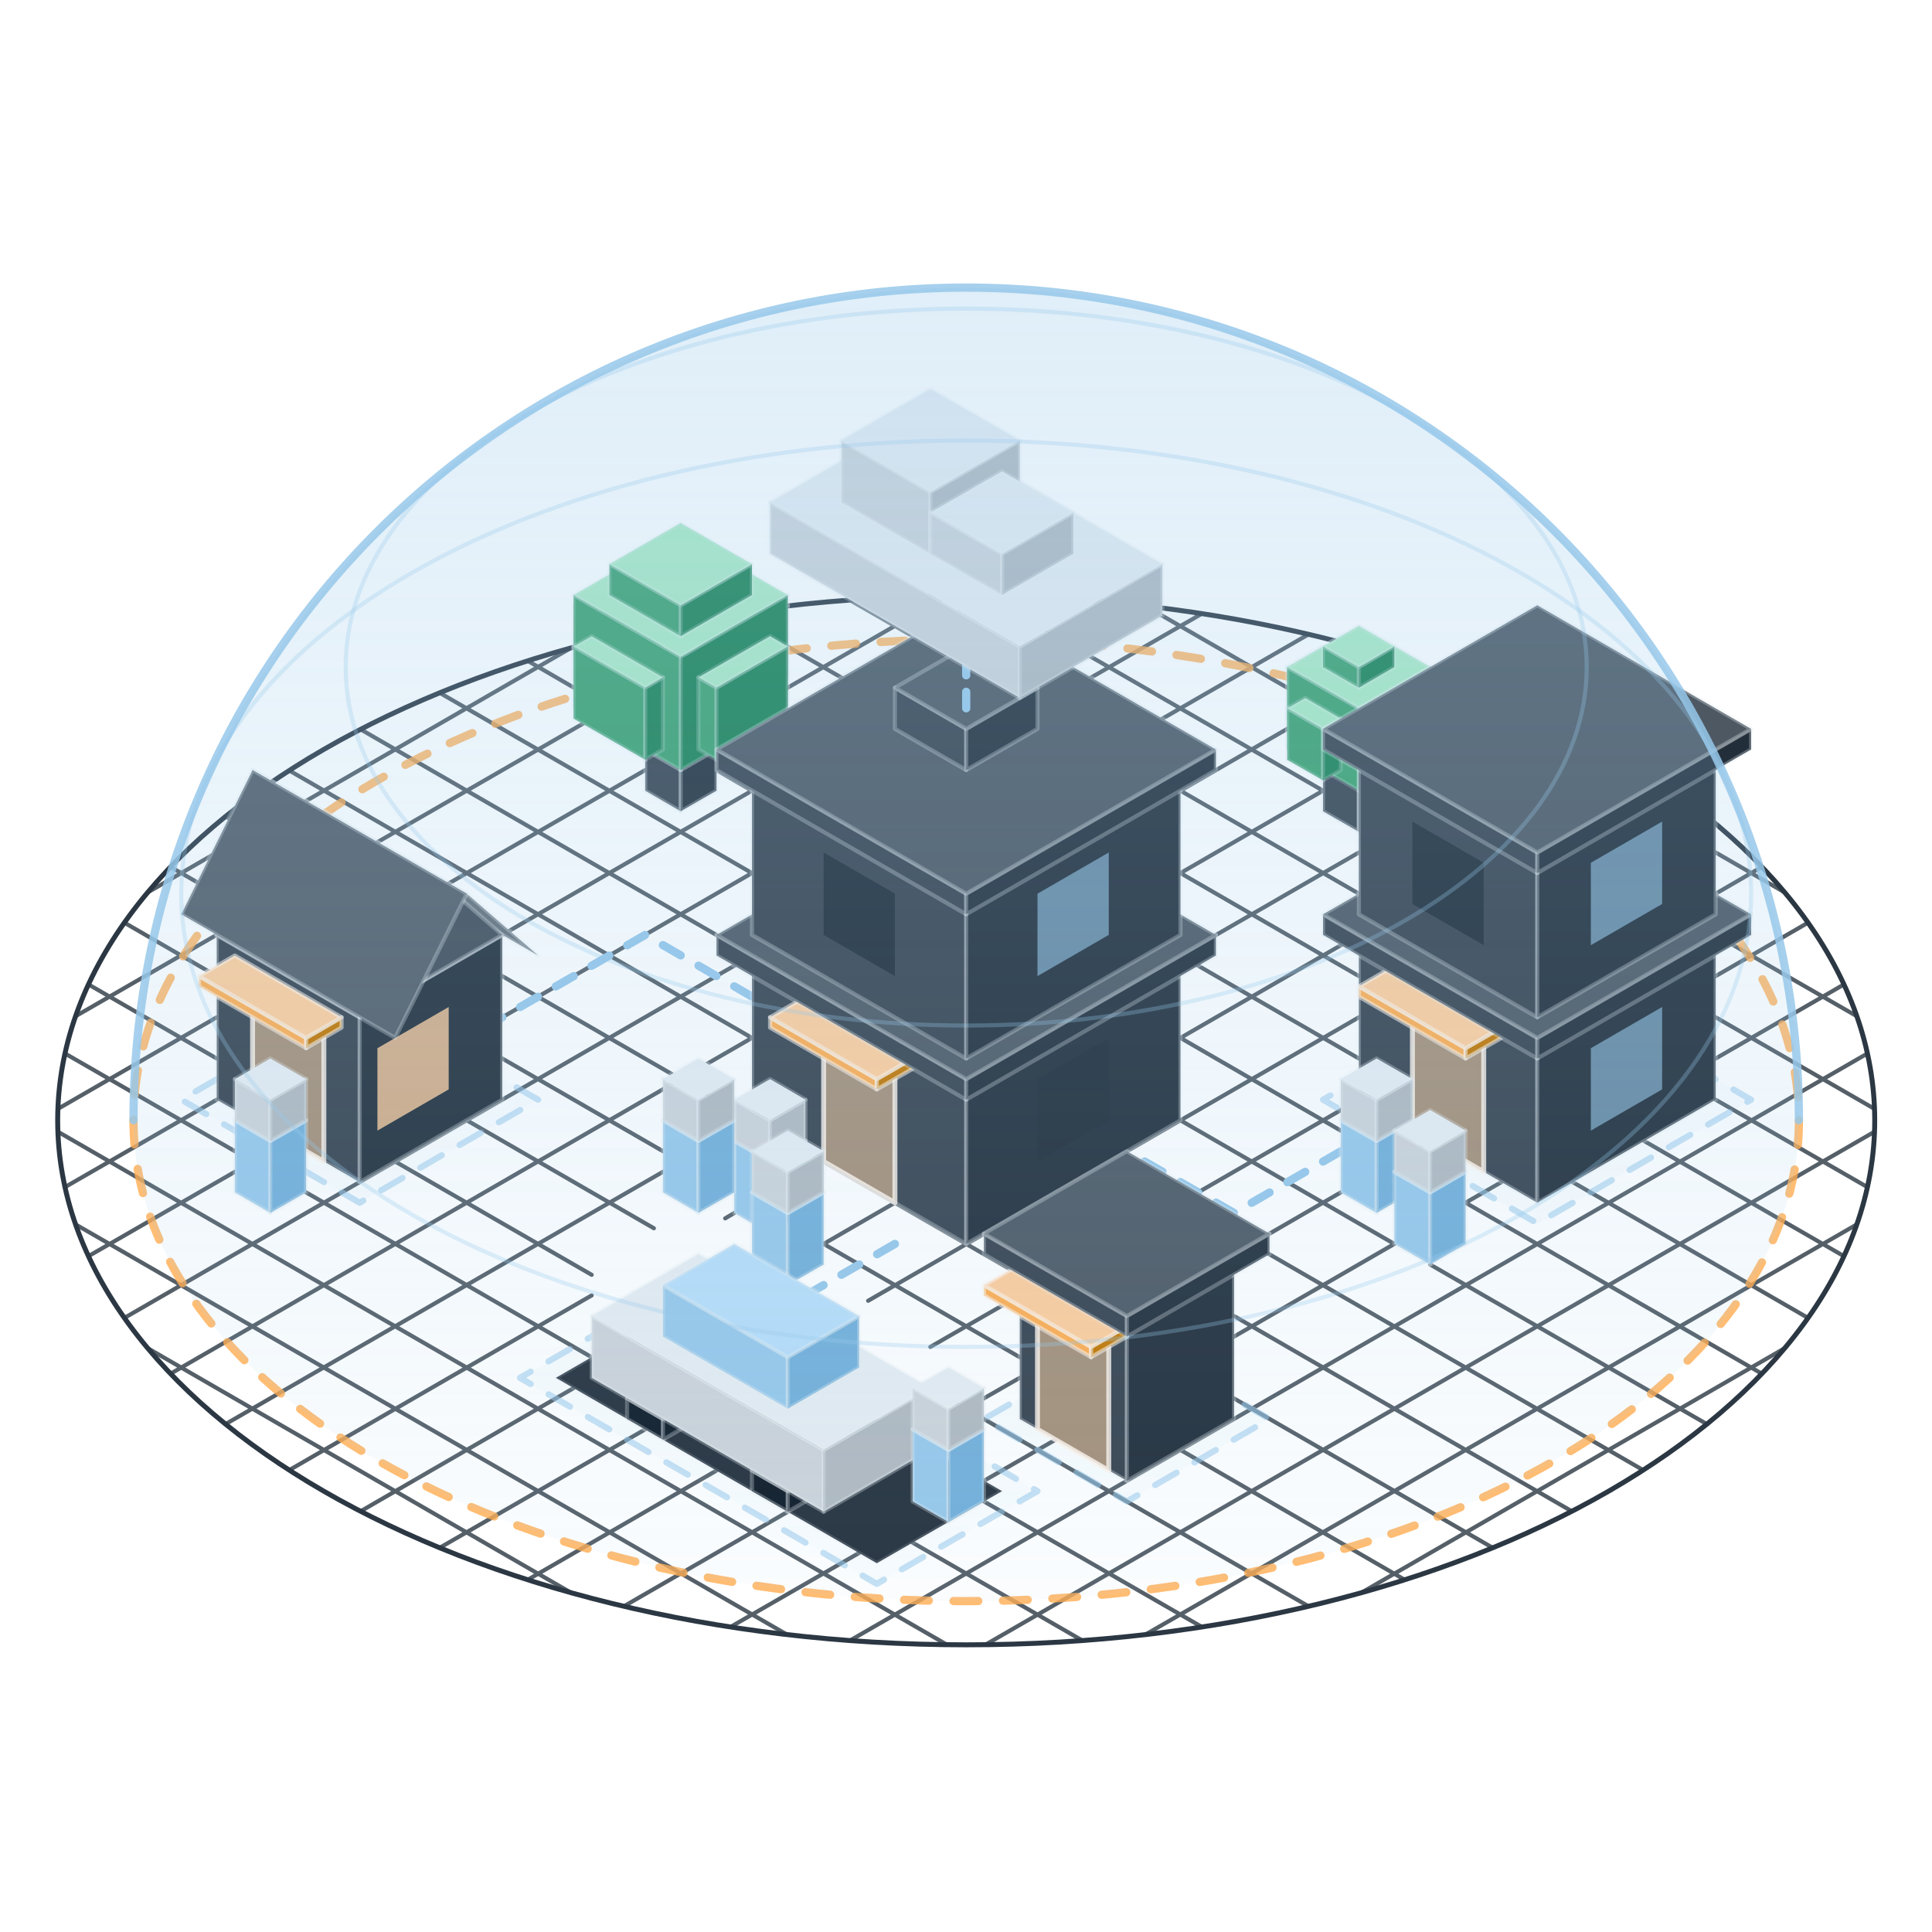
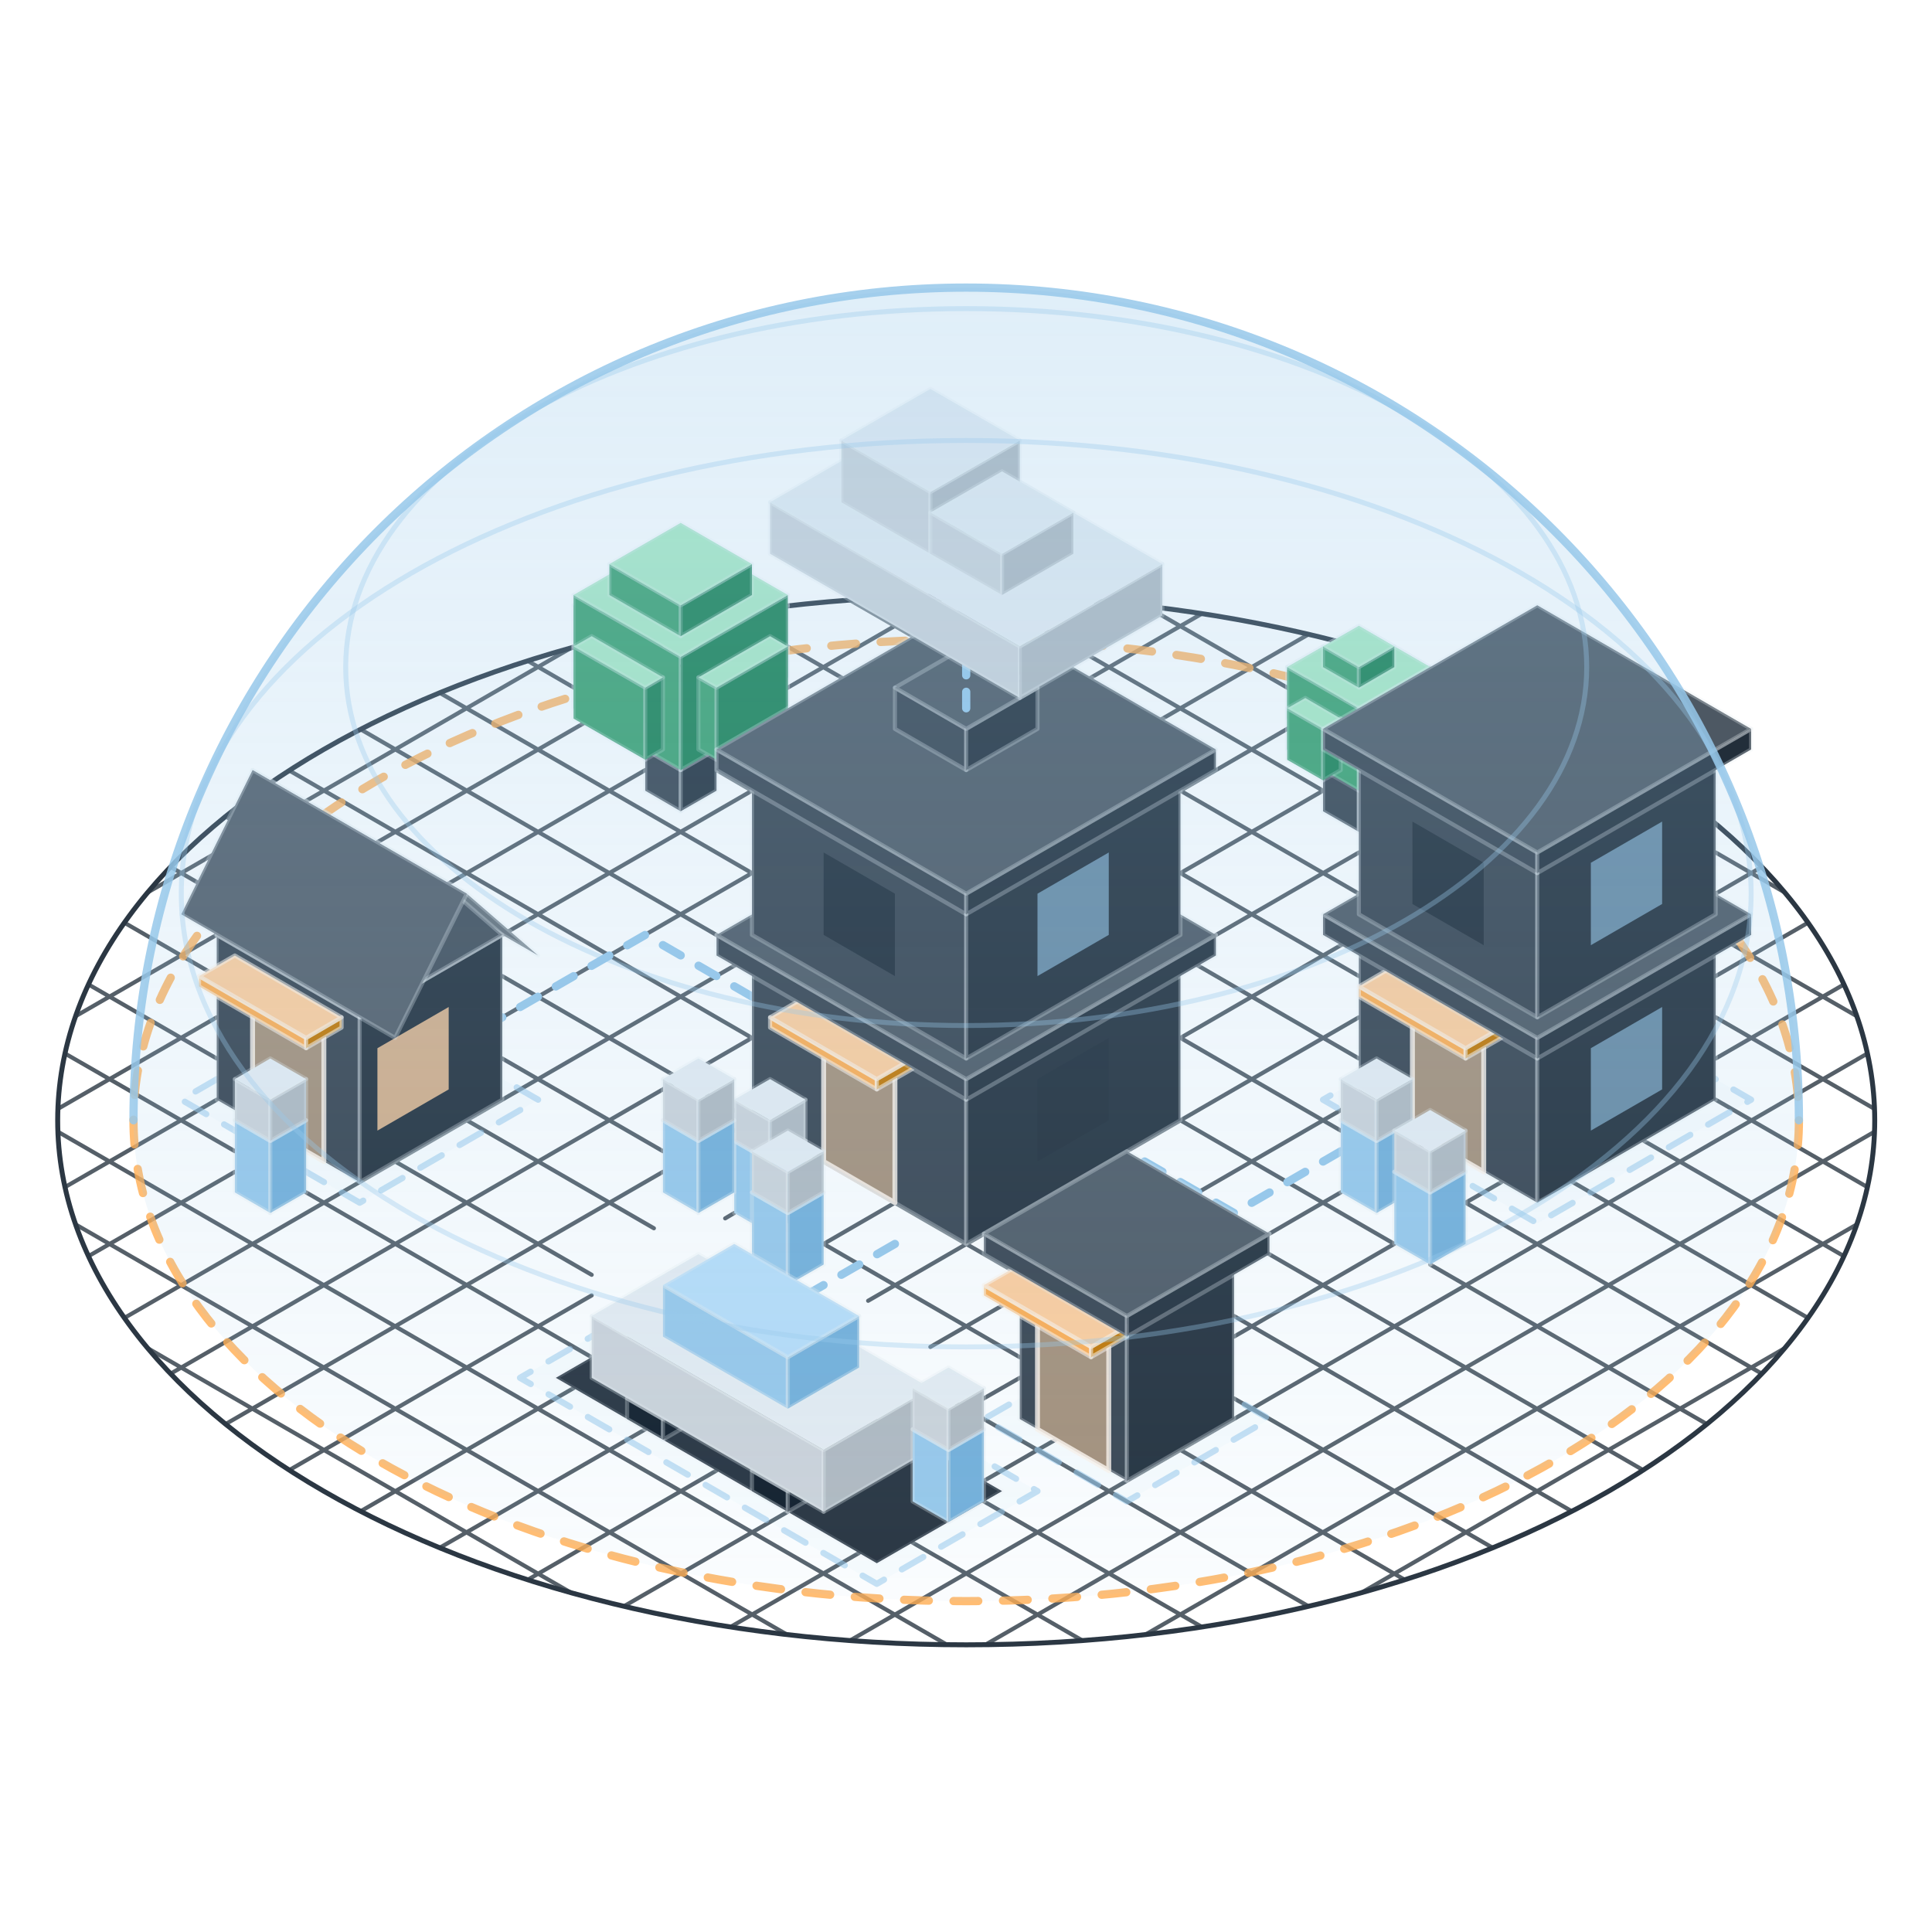
<svg xmlns="http://www.w3.org/2000/svg" id="plain" viewBox="-234.5 -271.9 468.9 468.9" width="480" height="480" role="img" aria-label="A business that grows: the office, a home, a car and café, a second office, the cloud over it all, and a dome that protects it">
  <style>svg:target .lbl{display:none}</style>
  <g font-family="Barlow, 'Segoe UI', Roboto, Helvetica, Arial, sans-serif" stroke-linecap="round" stroke-linejoin="round">
    <path d="M-96.0,-114.6L-198.5,-55.4M-43.7,-124.7L-216.1,-25.3M-4.8,-127.2L-52.0,-100.0M-77.9,-85.0L-129.9,-55.0M-181.9,-25.0L-220.4,-2.8M28.1,-126.2L4.3,-112.5M-52.0,-80.0L-112.6,-45.0M-181.9,-5.0L-218.7,16.2M57.1,-122.9L21.7,-102.5M-52.0,-60.0L-112.6,-25.0M-177.5,12.5L-212.9,32.9M83.0,-117.9L39.0,-92.5M-52.0,-40.0L-204.2,47.9M106.4,-111.5L52.0,-80.0M-52.0,-20.0L-193.1,61.5M86.6,-80.0L52.0,-60.0M-52.0,0.0L-56.3,2.5M-73.6,12.5L-179.7,73.7M95.3,-65.0L52.0,-40.0M-34.6,10.0L-39.0,12.5M-56.3,22.5L-58.5,23.8M-90.9,42.5L-164.3,84.9M99.6,-47.5L52.0,-20.0M-17.3,20.0L-34.6,30.0M-95.3,65.0L-147.0,94.9M95.3,-25.0L-23.8,43.8M-77.9,75.0L-127.7,103.7M193.1,-61.5L181.9,-55.0M95.3,-5.0L47.6,22.5M13.0,42.5L-8.7,55.0M-60.6,85.0L-106.4,111.5M204.2,-47.9L181.9,-35.0M112.6,5.0L108.3,7.5M90.9,17.5L65.0,32.5M13.0,62.5L-2.2,71.2M-43.3,95.0L-83.0,117.9M212.9,-32.9L181.9,-15.0M129.9,15.0L121.2,20.0M103.9,30.0L65.0,52.5M21.7,77.5L4.3,87.5M-26.0,105.0L-57.1,122.9M218.7,-16.2L-28.1,126.2M220.4,2.8L4.8,127.2M216.1,25.3L43.7,124.7M198.5,55.4L96.0,114.6M96.0,-114.6L116.9,-102.5M181.9,-65.0L198.5,-55.4M43.7,-124.7L99.6,-92.5M177.5,-47.5L216.1,-25.3M4.8,-127.2L86.6,-80.0M181.9,-25.0L220.4,-2.8M-28.1,-126.2L-4.3,-112.5M52.0,-80.0L95.3,-55.0M181.9,-5.0L218.7,16.2M-57.1,-122.9L-21.7,-102.5M52.0,-60.0L95.3,-35.0M164.5,5.0L212.9,32.9M-83.0,-117.9L-69.3,-110.0M-52.0,-100.0L-39.0,-92.5M52.0,-40.0L95.3,-15.0M147.2,15.0L204.2,47.9M-106.4,-111.5L-86.6,-100.0M-60.6,-85.0L-52.0,-80.0M52.0,-20.0L90.9,2.5M121.2,20.0L193.1,61.5M-127.7,-103.7L-52.0,-60.0M52.0,0.0L103.9,30.0M112.6,35.0L179.7,73.7M-147.0,-94.9L-52.0,-40.0M34.6,10.0L164.3,84.9M-164.3,-84.9L-52.0,-20.0M17.3,20.0L26.0,25.0M65.0,47.5L147.0,94.9M-179.7,-73.7L-155.9,-60.0M-112.6,-35.0L-49.8,1.3M-39.0,7.5L13.0,37.5M65.0,67.5L127.7,103.7M-193.1,-61.5L-173.2,-50.0M-112.6,-15.0L-73.6,7.5M-34.6,30.0L13.0,57.5M52.0,80.0L106.4,111.5M-204.2,-47.9L-181.9,-35.0M-121.2,0.0L-75.8,26.2M-8.7,65.0L83.0,117.9M-212.9,-32.9L-181.9,-15.0M-138.6,10.0L-90.9,37.5M4.3,92.5L57.1,122.9M-218.7,-16.2L-177.5,7.5M-160.2,17.5L-90.9,57.5M-13.0,102.5L28.1,126.2M-220.4,2.8L-4.8,127.2M-216.1,25.3L-43.7,124.7M-198.5,55.4L-96.0,114.6" class="floor" fill="none" stroke="#2B3743" stroke-width="1" stroke-opacity="0.8" />
    <ellipse cx="0.0" cy="0.0" rx="220.5" ry="127.3" fill="none" stroke="#2B3743" stroke-width="1.2" />
    <g class="lot" data-s="2">
      <polygon points="-147.2,-30.0 -103.9,-5.0 -147.2,20.0 -190.5,-5.0" fill="#97C8EA" fill-opacity="0.05" stroke="#97C8EA" stroke-width="1.5" stroke-opacity="0.55" stroke-dasharray="6 5" />
    </g>
    <g class="lot" data-s="3">
      <polygon points="-69.3,40.0 17.3,90.0 -21.7,112.5 -108.3,62.5" fill="#97C8EA" fill-opacity="0.05" stroke="#97C8EA" stroke-width="1.5" stroke-opacity="0.55" stroke-dasharray="6 5" />
      <polygon points="39.0,52.5 73.6,72.5 39.0,92.5 4.3,72.5" fill="#97C8EA" fill-opacity="0.05" stroke="#97C8EA" stroke-width="1.5" stroke-opacity="0.55" stroke-dasharray="6 5" />
    </g>
    <g class="lot" data-s="4">
      <polygon points="138.6,-35.0 190.5,-5.0 138.6,25.0 86.6,-5.0" fill="#97C8EA" fill-opacity="0.05" stroke="#97C8EA" stroke-width="1.5" stroke-opacity="0.55" stroke-dasharray="6 5" />
    </g>
    <g class="pc" data-s="5" data-o="0">
      <ellipse cx="0.0" cy="0.0" rx="202.1" ry="116.7" fill="none" stroke="#FFAD51" stroke-width="2" stroke-dasharray="6 6" stroke-opacity="0.8" />
    </g>
    <g class="pc" data-s="2" data-o="1">
      <polyline points="-26.0,-15.0 -77.9,-45.0 -125.6,-17.5" fill="none" stroke="#97C8EA" stroke-width="2" stroke-dasharray="5 5" stroke-linecap="round" />
    </g>
    <g class="pc" data-s="3" data-o="2">
      <polyline points="-17.3,30.0 -56.3,52.5" fill="none" stroke="#97C8EA" stroke-width="2" stroke-dasharray="5 5" stroke-linecap="round" />
    </g>
    <g class="pc" data-s="4" data-o="2">
      <polyline points="43.3,10.0 65.0,22.5 99.6,2.5" fill="none" stroke="#97C8EA" stroke-width="2" stroke-dasharray="5 5" stroke-linecap="round" />
    </g>
    <polygon points="-69.3,45.0 8.7,90.0 -21.7,107.5 -99.6,62.5" fill="#25303C" stroke="#E6ECF2" stroke-width="1" stroke-opacity="0.15" />
    <polyline points="-71.4,61.2 -54.1,71.2" fill="none" stroke="#E6ECF2" stroke-width="1.5" stroke-opacity="0.35" />
    <g class="pc" data-s="1" data-o="2">
      <polygon points="86.6,-75.0 95.3,-70.0 95.3,-82.5 86.6,-87.5" fill="#37424E" stroke="#E6ECF2" stroke-width="1" stroke-opacity="0.3" />
      <polygon points="103.9,-75.0 95.3,-70.0 95.3,-82.5 103.9,-87.5" fill="#222E3A" stroke="#E6ECF2" stroke-width="1" stroke-opacity="0.3" />
      <polygon points="95.3,-92.5 103.9,-87.5 95.3,-82.5 86.6,-87.5" fill="#4D5863" stroke="#E6ECF2" stroke-width="1" stroke-opacity="0.3" />
      <polygon points="86.6,-87.5 95.3,-82.5 95.3,-85.0 86.6,-90.0" fill="#3BA16E" stroke="#E6ECF2" stroke-width="1" stroke-opacity="0.22" />
      <polygon points="103.9,-87.5 95.3,-82.5 95.3,-85.0 103.9,-90.0" fill="#198152" stroke="#E6ECF2" stroke-width="1" stroke-opacity="0.22" />
      <polygon points="95.3,-95.0 103.9,-90.0 95.3,-85.0 86.6,-90.0" fill="#A9E9C3" stroke="#E6ECF2" stroke-width="1" stroke-opacity="0.22" />
      <polygon points="77.9,-97.5 82.3,-95.0 82.3,-107.5 77.9,-110.0" fill="#3BA16E" stroke="#E6ECF2" stroke-width="1" stroke-opacity="0.22" />
      <polygon points="90.9,-100.0 82.3,-95.0 82.3,-107.5 90.9,-112.5" fill="#198152" stroke="#E6ECF2" stroke-width="1" stroke-opacity="0.22" />
      <polygon points="86.6,-115.0 90.9,-112.5 82.3,-107.5 77.9,-110.0" fill="#A9E9C3" stroke="#E6ECF2" stroke-width="1" stroke-opacity="0.22" />
      <polygon points="99.6,-100.0 108.3,-95.0 108.3,-107.5 99.6,-112.5" fill="#3BA16E" stroke="#E6ECF2" stroke-width="1" stroke-opacity="0.22" />
      <polygon points="112.6,-97.5 108.3,-95.0 108.3,-107.5 112.6,-110.0" fill="#198152" stroke="#E6ECF2" stroke-width="1" stroke-opacity="0.22" />
      <polygon points="103.9,-115.0 112.6,-110.0 108.3,-107.5 99.6,-112.5" fill="#A9E9C3" stroke="#E6ECF2" stroke-width="1" stroke-opacity="0.22" />
      <polygon points="77.9,-90.0 95.3,-80.0 95.3,-100.0 77.9,-110.0" fill="#3BA16E" stroke="#E6ECF2" stroke-width="1" stroke-opacity="0.22" />
      <polygon points="112.6,-90.0 95.3,-80.0 95.3,-100.0 112.6,-110.0" fill="#198152" stroke="#E6ECF2" stroke-width="1" stroke-opacity="0.22" />
      <polygon points="95.3,-120.0 112.6,-110.0 95.3,-100.0 77.9,-110.0" fill="#A9E9C3" stroke="#E6ECF2" stroke-width="1" stroke-opacity="0.22" />
      <polygon points="99.6,-85.0 103.9,-82.5 103.9,-95.0 99.6,-97.5" fill="#3BA16E" stroke="#E6ECF2" stroke-width="1" stroke-opacity="0.22" />
      <polygon points="112.6,-87.5 103.9,-82.5 103.9,-95.0 112.6,-100.0" fill="#198152" stroke="#E6ECF2" stroke-width="1" stroke-opacity="0.22" />
      <polygon points="108.3,-102.5 112.6,-100.0 103.9,-95.0 99.6,-97.5" fill="#A9E9C3" stroke="#E6ECF2" stroke-width="1" stroke-opacity="0.22" />
      <polygon points="77.9,-87.5 86.6,-82.5 86.6,-95.0 77.9,-100.0" fill="#3BA16E" stroke="#E6ECF2" stroke-width="1" stroke-opacity="0.22" />
      <polygon points="90.9,-85.0 86.6,-82.5 86.6,-95.0 90.9,-97.5" fill="#198152" stroke="#E6ECF2" stroke-width="1" stroke-opacity="0.22" />
      <polygon points="82.3,-102.5 90.9,-97.5 86.6,-95.0 77.9,-100.0" fill="#A9E9C3" stroke="#E6ECF2" stroke-width="1" stroke-opacity="0.22" />
      <polygon points="86.6,-110.0 95.3,-105.0 95.3,-110.0 86.6,-115.0" fill="#3BA16E" stroke="#E6ECF2" stroke-width="1" stroke-opacity="0.22" />
      <polygon points="103.9,-110.0 95.3,-105.0 95.3,-110.0 103.9,-115.0" fill="#198152" stroke="#E6ECF2" stroke-width="1" stroke-opacity="0.22" />
      <polygon points="95.3,-120.0 103.9,-115.0 95.3,-110.0 86.6,-115.0" fill="#A9E9C3" stroke="#E6ECF2" stroke-width="1" stroke-opacity="0.22" />
      <polygon points="-77.9,-80.0 -69.3,-75.0 -69.3,-90.0 -77.9,-95.0" fill="#37424E" stroke="#E6ECF2" stroke-width="1" stroke-opacity="0.3" />
      <polygon points="-60.6,-80.0 -69.3,-75.0 -69.3,-90.0 -60.6,-95.0" fill="#222E3A" stroke="#E6ECF2" stroke-width="1" stroke-opacity="0.3" />
      <polygon points="-69.3,-100.0 -60.6,-95.0 -69.3,-90.0 -77.9,-95.0" fill="#4D5863" stroke="#E6ECF2" stroke-width="1" stroke-opacity="0.3" />
      <polygon points="-86.6,-95.0 -69.3,-85.0 -69.3,-90.0 -86.6,-100.0" fill="#3BA16E" stroke="#E6ECF2" stroke-width="1" stroke-opacity="0.22" />
      <polygon points="-52.0,-95.0 -69.3,-85.0 -69.3,-90.0 -52.0,-100.0" fill="#198152" stroke="#E6ECF2" stroke-width="1" stroke-opacity="0.22" />
      <polygon points="-69.3,-110.0 -52.0,-100.0 -69.3,-90.0 -86.6,-100.0" fill="#A9E9C3" stroke="#E6ECF2" stroke-width="1" stroke-opacity="0.22" />
      <polygon points="-95.3,-107.5 -90.9,-105.0 -90.9,-122.5 -95.3,-125.0" fill="#3BA16E" stroke="#E6ECF2" stroke-width="1" stroke-opacity="0.22" />
      <polygon points="-73.6,-115.0 -90.9,-105.0 -90.9,-122.5 -73.6,-132.5" fill="#198152" stroke="#E6ECF2" stroke-width="1" stroke-opacity="0.22" />
      <polygon points="-77.9,-135.0 -73.6,-132.5 -90.9,-122.5 -95.3,-125.0" fill="#A9E9C3" stroke="#E6ECF2" stroke-width="1" stroke-opacity="0.22" />
      <polygon points="-65.0,-115.0 -47.6,-105.0 -47.6,-122.5 -65.0,-132.5" fill="#3BA16E" stroke="#E6ECF2" stroke-width="1" stroke-opacity="0.22" />
      <polygon points="-43.3,-107.5 -47.6,-105.0 -47.6,-122.5 -43.3,-125.0" fill="#198152" stroke="#E6ECF2" stroke-width="1" stroke-opacity="0.22" />
      <polygon points="-60.6,-135.0 -43.3,-125.0 -47.6,-122.5 -65.0,-132.5" fill="#A9E9C3" stroke="#E6ECF2" stroke-width="1" stroke-opacity="0.22" />
      <polygon points="-95.3,-100.0 -69.3,-85.0 -69.3,-112.5 -95.3,-127.5" fill="#3BA16E" stroke="#E6ECF2" stroke-width="1" stroke-opacity="0.22" />
      <polygon points="-43.3,-100.0 -69.3,-85.0 -69.3,-112.5 -43.3,-127.5" fill="#198152" stroke="#E6ECF2" stroke-width="1" stroke-opacity="0.22" />
      <polygon points="-69.3,-142.5 -43.3,-127.5 -69.3,-112.5 -95.3,-127.5" fill="#A9E9C3" stroke="#E6ECF2" stroke-width="1" stroke-opacity="0.22" />
      <polygon points="-65.0,-90.0 -60.6,-87.5 -60.6,-105.0 -65.0,-107.5" fill="#3BA16E" stroke="#E6ECF2" stroke-width="1" stroke-opacity="0.22" />
      <polygon points="-43.3,-97.5 -60.6,-87.5 -60.6,-105.0 -43.3,-115.0" fill="#198152" stroke="#E6ECF2" stroke-width="1" stroke-opacity="0.22" />
      <polygon points="-47.6,-117.5 -43.3,-115.0 -60.6,-105.0 -65.0,-107.5" fill="#A9E9C3" stroke="#E6ECF2" stroke-width="1" stroke-opacity="0.22" />
      <polygon points="-95.3,-97.5 -77.9,-87.5 -77.9,-105.0 -95.3,-115.0" fill="#3BA16E" stroke="#E6ECF2" stroke-width="1" stroke-opacity="0.22" />
      <polygon points="-73.6,-90.0 -77.9,-87.5 -77.9,-105.0 -73.6,-107.5" fill="#198152" stroke="#E6ECF2" stroke-width="1" stroke-opacity="0.22" />
      <polygon points="-90.9,-117.5 -73.6,-107.5 -77.9,-105.0 -95.3,-115.0" fill="#A9E9C3" stroke="#E6ECF2" stroke-width="1" stroke-opacity="0.22" />
      <polygon points="-86.6,-127.5 -69.3,-117.5 -69.3,-125.0 -86.6,-135.0" fill="#3BA16E" stroke="#E6ECF2" stroke-width="1" stroke-opacity="0.22" />
      <polygon points="-52.0,-127.5 -69.3,-117.5 -69.3,-125.0 -52.0,-135.0" fill="#198152" stroke="#E6ECF2" stroke-width="1" stroke-opacity="0.22" />
      <polygon points="-69.3,-145.0 -52.0,-135.0 -69.3,-125.0 -86.6,-135.0" fill="#A9E9C3" stroke="#E6ECF2" stroke-width="1" stroke-opacity="0.22" />
    </g>
    <g class="pc" data-s="4" data-o="0">
      <polygon points="95.3,-5.0 138.6,20.0 138.6,-20.0 95.3,-45.0" fill="#37424E" stroke="#E6ECF2" stroke-width="1" stroke-opacity="0.3" />
      <polygon points="181.9,-5.0 138.6,20.0 138.6,-20.0 181.9,-45.0" fill="#222E3A" stroke="#E6ECF2" stroke-width="1" stroke-opacity="0.3" />
      <polygon points="138.6,-70.0 181.9,-45.0 138.6,-20.0 95.3,-45.0" fill="#4D5863" stroke="#E6ECF2" stroke-width="1" stroke-opacity="0.3" />
      <polygon points="168.9,-7.5 151.6,2.5 151.6,-17.5 168.9,-27.5" fill="#97C8EA" fill-opacity="0.6" />
      <polygon points="108.3,2.5 125.6,12.5 125.6,-17.5 108.3,-27.5" fill="#FFCD9B" fill-opacity="0.55" stroke="#FFF5EC" stroke-width="1.2" stroke-opacity="0.8" />
      <polygon points="95.3,-30.0 121.2,-15.0 121.2,-17.5 95.3,-32.5" fill="#FFAD51" stroke="#FFF5EC" stroke-width="1" stroke-opacity="0.55" />
      <polygon points="129.9,-20.0 121.2,-15.0 121.2,-17.5 129.9,-22.5" fill="#C37600" stroke="#FFF5EC" stroke-width="1" stroke-opacity="0.55" />
      <polygon points="103.9,-37.5 129.9,-22.5 121.2,-17.5 95.3,-32.5" fill="#FFCD9B" stroke="#FFF5EC" stroke-width="1" stroke-opacity="0.55" />
      <polygon points="86.6,-45.0 138.6,-15.0 138.6,-20.0 86.6,-50.0" fill="#37424E" stroke="#E6ECF2" stroke-width="1" stroke-opacity="0.3" />
      <polygon points="190.5,-45.0 138.6,-15.0 138.6,-20.0 190.5,-50.0" fill="#222E3A" stroke="#E6ECF2" stroke-width="1" stroke-opacity="0.3" />
      <polygon points="138.6,-80.0 190.5,-50.0 138.6,-20.0 86.6,-50.0" fill="#4D5863" stroke="#E6ECF2" stroke-width="1" stroke-opacity="0.3" />
    </g>
    <g class="pc" data-s="4" data-o="1">
      <polygon points="95.3,-50.0 138.6,-25.0 138.6,-65.0 95.3,-90.0" fill="#37424E" stroke="#E6ECF2" stroke-width="1" stroke-opacity="0.3" />
      <polygon points="181.9,-50.0 138.6,-25.0 138.6,-65.0 181.9,-90.0" fill="#222E3A" stroke="#E6ECF2" stroke-width="1" stroke-opacity="0.3" />
      <polygon points="138.6,-115.0 181.9,-90.0 138.6,-65.0 95.3,-90.0" fill="#4D5863" stroke="#E6ECF2" stroke-width="1" stroke-opacity="0.3" />
      <polygon points="168.9,-52.5 151.6,-42.5 151.6,-62.5 168.9,-72.5" fill="#97C8EA" fill-opacity="0.6" />
      <polygon points="108.3,-52.5 125.6,-42.5 125.6,-62.5 108.3,-72.5" fill="#1F2B37" />
      <polygon points="86.6,-90.0 138.6,-60.0 138.6,-65.0 86.6,-95.0" fill="#37424E" stroke="#E6ECF2" stroke-width="1" stroke-opacity="0.3" />
      <polygon points="190.5,-90.0 138.6,-60.0 138.6,-65.0 190.5,-95.0" fill="#222E3A" stroke="#E6ECF2" stroke-width="1" stroke-opacity="0.3" />
      <polygon points="138.6,-125.0 190.5,-95.0 138.6,-65.0 86.6,-95.0" fill="#4D5863" stroke="#E6ECF2" stroke-width="1" stroke-opacity="0.3" />
    </g>
    <g class="pc" data-s="1" data-o="0">
      <polygon points="-52.0,0.0 0.0,30.0 0.0,-10.0 -52.0,-40.0" fill="#37424E" stroke="#E6ECF2" stroke-width="1" stroke-opacity="0.3" />
      <polygon points="52.0,0.0 0.0,30.0 0.0,-10.0 52.0,-40.0" fill="#222E3A" stroke="#E6ECF2" stroke-width="1" stroke-opacity="0.3" />
      <polygon points="0.0,-70.0 52.0,-40.0 0.0,-10.0 -52.0,-40.0" fill="#4D5863" stroke="#E6ECF2" stroke-width="1" stroke-opacity="0.3" />
      <polygon points="34.6,0.0 17.3,10.0 17.3,-10.0 34.6,-20.0" fill="#1F2B37" />
      <polygon points="-34.6,10.0 -17.3,20.0 -17.3,-10.0 -34.6,-20.0" fill="#FFCD9B" fill-opacity="0.55" stroke="#FFF5EC" stroke-width="1.2" stroke-opacity="0.8" />
      <polygon points="-47.6,-22.5 -21.7,-7.5 -21.7,-10.0 -47.6,-25.0" fill="#FFAD51" stroke="#FFF5EC" stroke-width="1" stroke-opacity="0.55" />
      <polygon points="-13.0,-12.5 -21.7,-7.5 -21.7,-10.0 -13.0,-15.0" fill="#C37600" stroke="#FFF5EC" stroke-width="1" stroke-opacity="0.55" />
      <polygon points="-39.0,-30.0 -13.0,-15.0 -21.7,-10.0 -47.6,-25.0" fill="#FFCD9B" stroke="#FFF5EC" stroke-width="1" stroke-opacity="0.55" />
      <polygon points="-60.6,-40.0 0.0,-5.0 0.0,-10.0 -60.6,-45.0" fill="#37424E" stroke="#E6ECF2" stroke-width="1" stroke-opacity="0.3" />
      <polygon points="60.6,-40.0 0.0,-5.0 0.0,-10.0 60.6,-45.0" fill="#222E3A" stroke="#E6ECF2" stroke-width="1" stroke-opacity="0.3" />
      <polygon points="0.0,-80.0 60.6,-45.0 0.0,-10.0 -60.6,-45.0" fill="#4D5863" stroke="#E6ECF2" stroke-width="1" stroke-opacity="0.3" />
    </g>
    <g class="pc" data-s="1" data-o="1">
      <polygon points="-52.0,-45.0 0.0,-15.0 0.0,-55.0 -52.0,-85.0" fill="#37424E" stroke="#E6ECF2" stroke-width="1" stroke-opacity="0.3" />
      <polygon points="52.0,-45.0 0.0,-15.0 0.0,-55.0 52.0,-85.0" fill="#222E3A" stroke="#E6ECF2" stroke-width="1" stroke-opacity="0.3" />
      <polygon points="0.0,-115.0 52.0,-85.0 0.0,-55.0 -52.0,-85.0" fill="#4D5863" stroke="#E6ECF2" stroke-width="1" stroke-opacity="0.3" />
      <polygon points="34.6,-45.0 17.3,-35.0 17.3,-55.0 34.6,-65.0" fill="#97C8EA" fill-opacity="0.6" />
      <polygon points="-34.6,-45.0 -17.3,-35.0 -17.3,-55.0 -34.6,-65.0" fill="#1F2B37" />
      <polygon points="-60.6,-85.0 0.0,-50.0 0.0,-55.0 -60.6,-90.0" fill="#37424E" stroke="#E6ECF2" stroke-width="1" stroke-opacity="0.3" />
      <polygon points="60.6,-85.0 0.0,-50.0 0.0,-55.0 60.6,-90.0" fill="#222E3A" stroke="#E6ECF2" stroke-width="1" stroke-opacity="0.3" />
      <polygon points="0.0,-125.0 60.6,-90.0 0.0,-55.0 -60.6,-90.0" fill="#4D5863" stroke="#E6ECF2" stroke-width="1" stroke-opacity="0.3" />
      <polygon points="-17.3,-95.0 0.0,-85.0 0.0,-95.0 -17.3,-105.0" fill="#37424E" stroke="#E6ECF2" stroke-width="1" stroke-opacity="0.3" />
      <polygon points="17.3,-95.0 0.0,-85.0 0.0,-95.0 17.3,-105.0" fill="#222E3A" stroke="#E6ECF2" stroke-width="1" stroke-opacity="0.3" />
      <polygon points="0.0,-115.0 17.3,-105.0 0.0,-95.0 -17.3,-105.0" fill="#4D5863" stroke="#E6ECF2" stroke-width="1" stroke-opacity="0.3" />
    </g>
    <g class="pc" data-s="4" data-o="3">
      <polygon points="90.9,17.5 99.6,22.5 99.6,5.0 90.9,0.0" fill="#97C8EA" stroke="#E6ECF2" stroke-width="1" stroke-opacity="0.3" />
      <polygon points="108.3,17.5 99.6,22.5 99.6,5.0 108.3,0.0" fill="#73AFD9" stroke="#E6ECF2" stroke-width="1" stroke-opacity="0.3" />
      <polygon points="99.6,-5.0 108.3,0.0 99.6,5.0 90.9,0.0" fill="#B7DDF8" stroke="#E6ECF2" stroke-width="1" stroke-opacity="0.3" />
      <polygon points="90.9,0.0 99.6,5.0 99.6,-5.0 90.9,-10.0" fill="#CDD3D9" stroke="#E6ECF2" stroke-width="1" stroke-opacity="0.3" />
      <polygon points="108.3,0.0 99.6,5.0 99.6,-5.0 108.3,-10.0" fill="#B1B9C0" stroke="#E6ECF2" stroke-width="1" stroke-opacity="0.3" />
      <polygon points="99.6,-15.0 108.3,-10.0 99.6,-5.0 90.9,-10.0" fill="#E6ECF2" stroke="#E6ECF2" stroke-width="1" stroke-opacity="0.3" />
    </g>
    <g class="pc" data-s="4" data-o="4">
      <polygon points="103.9,30.0 112.6,35.0 112.6,17.5 103.9,12.5" fill="#97C8EA" stroke="#E6ECF2" stroke-width="1" stroke-opacity="0.3" />
      <polygon points="121.2,30.0 112.6,35.0 112.6,17.5 121.2,12.5" fill="#73AFD9" stroke="#E6ECF2" stroke-width="1" stroke-opacity="0.3" />
      <polygon points="112.6,7.5 121.2,12.5 112.6,17.5 103.9,12.5" fill="#B7DDF8" stroke="#E6ECF2" stroke-width="1" stroke-opacity="0.3" />
      <polygon points="103.9,12.5 112.6,17.5 112.6,7.5 103.9,2.5" fill="#CDD3D9" stroke="#E6ECF2" stroke-width="1" stroke-opacity="0.3" />
      <polygon points="121.2,12.5 112.6,17.5 112.6,7.5 121.2,2.5" fill="#B1B9C0" stroke="#E6ECF2" stroke-width="1" stroke-opacity="0.3" />
      <polygon points="112.6,-2.5 121.2,2.5 112.6,7.5 103.9,2.5" fill="#E6ECF2" stroke="#E6ECF2" stroke-width="1" stroke-opacity="0.3" />
    </g>
    <g class="pc" data-s="3" data-o="0">
      <polygon points="13.0,72.5 39.0,87.5 39.0,47.5 13.0,32.5" fill="#37424E" stroke="#E6ECF2" stroke-width="1" stroke-opacity="0.3" />
      <polygon points="65.0,72.5 39.0,87.5 39.0,47.5 65.0,32.5" fill="#222E3A" stroke="#E6ECF2" stroke-width="1" stroke-opacity="0.3" />
      <polygon points="39.0,17.5 65.0,32.5 39.0,47.5 13.0,32.5" fill="#4D5863" stroke="#E6ECF2" stroke-width="1" stroke-opacity="0.3" />
      <polygon points="17.3,75.0 34.6,85.0 34.6,55.0 17.3,45.0" fill="#FFCD9B" fill-opacity="0.55" stroke="#FFF5EC" stroke-width="1.2" stroke-opacity="0.8" />
      <polygon points="4.3,42.5 30.3,57.5 30.3,55.0 4.3,40.0" fill="#FFAD51" stroke="#FFF5EC" stroke-width="1" stroke-opacity="0.55" />
      <polygon points="39.0,52.5 30.3,57.5 30.3,55.0 39.0,50.0" fill="#C37600" stroke="#FFF5EC" stroke-width="1" stroke-opacity="0.55" />
      <polygon points="13.0,35.0 39.0,50.0 30.3,55.0 4.3,40.0" fill="#FFCD9B" stroke="#FFF5EC" stroke-width="1" stroke-opacity="0.55" />
      <polygon points="4.3,32.5 39.0,52.5 39.0,47.5 4.3,27.5" fill="#37424E" stroke="#E6ECF2" stroke-width="1" stroke-opacity="0.3" />
      <polygon points="73.6,32.5 39.0,52.5 39.0,47.5 73.6,27.5" fill="#222E3A" stroke="#E6ECF2" stroke-width="1" stroke-opacity="0.3" />
      <polygon points="39.0,7.5 73.6,27.5 39.0,47.5 4.3,27.5" fill="#4D5863" stroke="#E6ECF2" stroke-width="1" stroke-opacity="0.3" />
    </g>
    <g class="pc" data-s="1" data-o="3">
      <polygon points="-56.3,22.5 -47.6,27.5 -47.6,10.0 -56.3,5.0" fill="#97C8EA" stroke="#E6ECF2" stroke-width="1" stroke-opacity="0.3" />
      <polygon points="-39.0,22.5 -47.6,27.5 -47.6,10.0 -39.0,5.0" fill="#73AFD9" stroke="#E6ECF2" stroke-width="1" stroke-opacity="0.3" />
      <polygon points="-47.6,0.0 -39.0,5.0 -47.6,10.0 -56.3,5.0" fill="#B7DDF8" stroke="#E6ECF2" stroke-width="1" stroke-opacity="0.3" />
      <polygon points="-56.3,5.0 -47.6,10.0 -47.6,0.0 -56.3,-5.0" fill="#CDD3D9" stroke="#E6ECF2" stroke-width="1" stroke-opacity="0.3" />
      <polygon points="-39.0,5.0 -47.6,10.0 -47.6,0.0 -39.0,-5.0" fill="#B1B9C0" stroke="#E6ECF2" stroke-width="1" stroke-opacity="0.3" />
      <polygon points="-47.6,-10.0 -39.0,-5.0 -47.6,0.0 -56.3,-5.0" fill="#E6ECF2" stroke="#E6ECF2" stroke-width="1" stroke-opacity="0.3" />
    </g>
    <g class="pc" data-s="1" data-o="4">
      <polygon points="-73.6,17.5 -65.0,22.5 -65.0,5.0 -73.6,0.0" fill="#97C8EA" stroke="#E6ECF2" stroke-width="1" stroke-opacity="0.3" />
      <polygon points="-56.3,17.5 -65.0,22.5 -65.0,5.0 -56.3,0.0" fill="#73AFD9" stroke="#E6ECF2" stroke-width="1" stroke-opacity="0.3" />
      <polygon points="-65.0,-5.0 -56.3,0.0 -65.0,5.0 -73.6,0.0" fill="#B7DDF8" stroke="#E6ECF2" stroke-width="1" stroke-opacity="0.3" />
      <polygon points="-73.6,0.0 -65.0,5.0 -65.0,-5.0 -73.6,-10.0" fill="#CDD3D9" stroke="#E6ECF2" stroke-width="1" stroke-opacity="0.3" />
      <polygon points="-56.3,0.0 -65.0,5.0 -65.0,-5.0 -56.3,-10.0" fill="#B1B9C0" stroke="#E6ECF2" stroke-width="1" stroke-opacity="0.3" />
      <polygon points="-65.0,-15.0 -56.3,-10.0 -65.0,-5.0 -73.6,-10.0" fill="#E6ECF2" stroke="#E6ECF2" stroke-width="1" stroke-opacity="0.3" />
    </g>
    <g class="pc" data-s="2" data-o="3">
      <polygon points="-52.0,35.0 -43.3,40.0 -43.3,22.5 -52.0,17.5" fill="#97C8EA" stroke="#E6ECF2" stroke-width="1" stroke-opacity="0.3" />
      <polygon points="-34.6,35.0 -43.3,40.0 -43.3,22.5 -34.6,17.5" fill="#73AFD9" stroke="#E6ECF2" stroke-width="1" stroke-opacity="0.3" />
      <polygon points="-43.3,12.5 -34.6,17.5 -43.3,22.5 -52.0,17.5" fill="#B7DDF8" stroke="#E6ECF2" stroke-width="1" stroke-opacity="0.3" />
      <polygon points="-52.0,17.5 -43.3,22.5 -43.3,12.5 -52.0,7.5" fill="#CDD3D9" stroke="#E6ECF2" stroke-width="1" stroke-opacity="0.3" />
      <polygon points="-34.6,17.5 -43.3,22.5 -43.3,12.5 -34.6,7.5" fill="#B1B9C0" stroke="#E6ECF2" stroke-width="1" stroke-opacity="0.3" />
      <polygon points="-43.3,2.5 -34.6,7.5 -43.3,12.5 -52.0,7.5" fill="#E6ECF2" stroke="#E6ECF2" stroke-width="1" stroke-opacity="0.3" />
    </g>
    <g class="pc" data-s="2" data-o="0">
      <polygon points="-181.9,-5.0 -147.2,15.0 -147.2,-25.0 -181.9,-45.0" fill="#37424E" stroke="#E6ECF2" stroke-width="1" stroke-opacity="0.3" />
      <polygon points="-112.6,-5.0 -147.2,15.0 -147.2,-25.0 -112.6,-45.0" fill="#222E3A" stroke="#E6ECF2" stroke-width="1" stroke-opacity="0.3" />
      <polygon points="-147.2,-65.0 -112.6,-45.0 -147.2,-25.0 -181.9,-45.0" fill="#4D5863" stroke="#E6ECF2" stroke-width="1" stroke-opacity="0.3" />
      <polygon points="-125.6,-7.5 -142.9,2.5 -142.9,-17.5 -125.6,-27.5" fill="#FFCD9B" fill-opacity="0.8" />
      <polygon points="-173.2,0.0 -155.9,10.0 -155.9,-20.0 -173.2,-30.0" fill="#FFCD9B" fill-opacity="0.55" stroke="#FFF5EC" stroke-width="1.2" stroke-opacity="0.8" />
      <polygon points="-186.2,-32.5 -160.2,-17.5 -160.2,-20.0 -186.2,-35.0" fill="#FFAD51" stroke="#FFF5EC" stroke-width="1" stroke-opacity="0.55" />
      <polygon points="-151.6,-22.5 -160.2,-17.5 -160.2,-20.0 -151.6,-25.0" fill="#C37600" stroke="#FFF5EC" stroke-width="1" stroke-opacity="0.55" />
      <polygon points="-177.5,-40.0 -151.6,-25.0 -160.2,-20.0 -186.2,-35.0" fill="#FFCD9B" stroke="#FFF5EC" stroke-width="1" stroke-opacity="0.55" />
    </g>
    <g class="pc" data-s="2" data-o="1">
      <polygon points="-155.9,-70.0 -103.9,-40.0 -121.2,-55.0 -173.2,-85.0" fill="#656F78" stroke="#E6ECF2" stroke-width="1" stroke-opacity="0.3" />
      <polygon points="-112.6,-45.0 -147.2,-25.0 -129.9,-60.0" fill="#414C58" stroke="#E6ECF2" stroke-width="1" stroke-opacity="0.3" />
      <polygon points="-190.5,-50.0 -138.6,-20.0 -121.2,-55.0 -173.2,-85.0" fill="#535D68" stroke="#E6ECF2" stroke-width="1" stroke-opacity="0.3" />
    </g>
    <g class="pc" data-s="2" data-o="2">
      <polygon points="-177.5,17.5 -168.9,22.5 -168.9,5.0 -177.5,0.0" fill="#97C8EA" stroke="#E6ECF2" stroke-width="1" stroke-opacity="0.3" />
      <polygon points="-160.2,17.5 -168.9,22.5 -168.9,5.0 -160.2,0.0" fill="#73AFD9" stroke="#E6ECF2" stroke-width="1" stroke-opacity="0.3" />
      <polygon points="-168.9,-5.0 -160.2,0.0 -168.9,5.0 -177.5,0.0" fill="#B7DDF8" stroke="#E6ECF2" stroke-width="1" stroke-opacity="0.3" />
      <polygon points="-177.5,0.0 -168.9,5.0 -168.9,-5.0 -177.5,-10.0" fill="#CDD3D9" stroke="#E6ECF2" stroke-width="1" stroke-opacity="0.3" />
      <polygon points="-160.2,0.0 -168.9,5.0 -168.9,-5.0 -160.2,-10.0" fill="#B1B9C0" stroke="#E6ECF2" stroke-width="1" stroke-opacity="0.3" />
      <polygon points="-168.9,-15.0 -160.2,-10.0 -168.9,-5.0 -177.5,-10.0" fill="#E6ECF2" stroke="#E6ECF2" stroke-width="1" stroke-opacity="0.3" />
    </g>
    <g class="pc" data-s="3" data-o="1">
      <polygon points="-82.3,72.5 -73.6,77.5 -73.6,72.5 -82.3,67.5" fill="#0E1A27" stroke="#E6ECF2" stroke-width="1" stroke-opacity="0.3" />
      <polygon points="-69.3,75.0 -73.6,77.5 -73.6,72.5 -69.3,70.0" fill="#0E1A27" stroke="#E6ECF2" stroke-width="1" stroke-opacity="0.3" />
      <polygon points="-77.9,65.0 -69.3,70.0 -73.6,72.5 -82.3,67.5" fill="#0E1A27" stroke="#E6ECF2" stroke-width="1" stroke-opacity="0.3" />
      <polygon points="-52.0,90.0 -43.3,95.0 -43.3,90.0 -52.0,85.0" fill="#0E1A27" stroke="#E6ECF2" stroke-width="1" stroke-opacity="0.3" />
      <polygon points="-39.0,92.5 -43.3,95.0 -43.3,90.0 -39.0,87.5" fill="#0E1A27" stroke="#E6ECF2" stroke-width="1" stroke-opacity="0.3" />
      <polygon points="-47.6,82.5 -39.0,87.5 -43.3,90.0 -52.0,85.0" fill="#0E1A27" stroke="#E6ECF2" stroke-width="1" stroke-opacity="0.3" />
      <polygon points="-90.9,62.5 -34.6,95.0 -34.6,80.0 -90.9,47.5" fill="#CDD3D9" stroke="#E6ECF2" stroke-width="1" stroke-opacity="0.3" />
      <polygon points="-8.7,80.0 -34.6,95.0 -34.6,80.0 -8.7,65.0" fill="#B1B9C0" stroke="#E6ECF2" stroke-width="1" stroke-opacity="0.3" />
      <polygon points="-65.0,32.5 -8.7,65.0 -34.6,80.0 -90.9,47.5" fill="#E6ECF2" stroke="#E6ECF2" stroke-width="1" stroke-opacity="0.3" />
      <polygon points="-73.6,52.5 -43.3,70.0 -43.3,57.5 -73.6,40.0" fill="#97C8EA" stroke="#E6ECF2" stroke-width="1" stroke-opacity="0.3" />
      <polygon points="-26.0,60.0 -43.3,70.0 -43.3,57.5 -26.0,47.5" fill="#73AFD9" stroke="#E6ECF2" stroke-width="1" stroke-opacity="0.3" />
      <polygon points="-56.3,30.0 -26.0,47.5 -43.3,57.5 -73.6,40.0" fill="#B7DDF8" stroke="#E6ECF2" stroke-width="1" stroke-opacity="0.3" />
    </g>
    <g class="pc" data-s="3" data-o="3">
      <polygon points="-13.0,92.5 -4.3,97.5 -4.3,80.0 -13.0,75.0" fill="#97C8EA" stroke="#E6ECF2" stroke-width="1" stroke-opacity="0.3" />
      <polygon points="4.3,92.5 -4.3,97.5 -4.3,80.0 4.3,75.0" fill="#73AFD9" stroke="#E6ECF2" stroke-width="1" stroke-opacity="0.3" />
      <polygon points="-4.3,70.0 4.3,75.0 -4.3,80.0 -13.0,75.0" fill="#B7DDF8" stroke="#E6ECF2" stroke-width="1" stroke-opacity="0.3" />
      <polygon points="-13.0,75.0 -4.3,80.0 -4.3,70.0 -13.0,65.0" fill="#CDD3D9" stroke="#E6ECF2" stroke-width="1" stroke-opacity="0.3" />
      <polygon points="4.3,75.0 -4.3,80.0 -4.3,70.0 4.3,65.0" fill="#B1B9C0" stroke="#E6ECF2" stroke-width="1" stroke-opacity="0.3" />
      <polygon points="-4.3,60.0 4.3,65.0 -4.3,70.0 -13.0,65.0" fill="#E6ECF2" stroke="#E6ECF2" stroke-width="1" stroke-opacity="0.3" />
    </g>
    <g class="pc" data-s="5" data-o="1">
      <polyline points="0.0,-100.0 0.0,-130.0" fill="none" stroke="#97C8EA" stroke-width="2" stroke-dasharray="4 4" />
    </g>
    <g class="pc" data-s="5" data-o="2">
      <polygon points="-47.6,-137.5 13.0,-102.5 13.0,-115.0 -47.6,-150.0" fill="#CDD3D9" stroke="#E6ECF2" stroke-width="1" stroke-opacity="0.3" />
      <polygon points="47.6,-122.5 13.0,-102.5 13.0,-115.0 47.6,-135.0" fill="#B1B9C0" stroke="#E6ECF2" stroke-width="1" stroke-opacity="0.3" />
      <polygon points="-13.0,-170.0 47.6,-135.0 13.0,-115.0 -47.6,-150.0" fill="#E6ECF2" stroke="#E6ECF2" stroke-width="1" stroke-opacity="0.3" />
      <polygon points="-30.3,-150.0 -8.7,-137.5 -8.7,-152.5 -30.3,-165.0" fill="#CDD3D9" stroke="#E6ECF2" stroke-width="1" stroke-opacity="0.3" />
      <polygon points="13.0,-150.0 -8.7,-137.5 -8.7,-152.5 13.0,-165.0" fill="#B1B9C0" stroke="#E6ECF2" stroke-width="1" stroke-opacity="0.3" />
      <polygon points="-8.7,-177.5 13.0,-165.0 -8.7,-152.5 -30.3,-165.0" fill="#E6ECF2" stroke="#E6ECF2" stroke-width="1" stroke-opacity="0.3" />
      <polygon points="-8.7,-137.5 8.7,-127.5 8.7,-137.5 -8.7,-147.5" fill="#CDD3D9" stroke="#E6ECF2" stroke-width="1" stroke-opacity="0.3" />
      <polygon points="26.0,-137.5 8.7,-127.5 8.7,-137.5 26.0,-147.5" fill="#B1B9C0" stroke="#E6ECF2" stroke-width="1" stroke-opacity="0.3" />
      <polygon points="8.7,-157.5 26.0,-147.5 8.7,-137.5 -8.7,-147.5" fill="#E6ECF2" stroke="#E6ECF2" stroke-width="1" stroke-opacity="0.3" />
    </g>
    <g class="pc" data-s="6" data-o="0">
      <linearGradient id="dome-g" x1="0" y1="0" x2="0" y2="1">
        <stop offset="0" stop-color="#97C8EA" stop-opacity="0.3" />
        <stop offset="1" stop-color="#97C8EA" stop-opacity="0.05" />
      </linearGradient>
      <path class="dome" d="M-202.1,0.0A202.1,202.1 0 0 1 202.1,0.0A202.1,116.7 0 0 1 -202.1,0.0Z" fill="url(#dome-g)" />
-       <ellipse cx="0.0" cy="-55.0" rx="190.5" ry="110.0" class="dome-lat" fill="none" stroke="#97C8EA" stroke-width="1" stroke-opacity="0.3" />
-       <ellipse cx="0.0" cy="-110.0" rx="150.6" ry="87.0" class="dome-lat" fill="none" stroke="#97C8EA" stroke-width="1" stroke-opacity="0.3" />
+       <ellipse cx="0.0" cy="-55.0" rx="190.5" ry="110.0" class="dome-lat" fill="none" stroke="#97C8EA" stroke-width="1.2" stroke-opacity="0.35" />
+       <ellipse cx="0.0" cy="-110.0" rx="150.6" ry="87.0" class="dome-lat" fill="none" stroke="#97C8EA" stroke-width="1.2" stroke-opacity="0.35" />
+       <g class="dome-orbit" data-r="8.25" data-lat="0.3333,0.6667" data-u="20" data-ox="0" data-oy="0" fill="none" stroke="#97C8EA" stroke-linecap="round" />
      <path class="dome-rim" d="M-202.1,0.0A202.1,202.1 0 0 1 202.1,0.0" fill="none" stroke="#97C8EA" stroke-width="2" stroke-opacity="0.85" />
    </g>
    <circle class="tg-a" data-a="s1a" cx="26.0" cy="-15.0" r="0" />
    <circle class="tg-a" data-a="s1b" cx="0.0" cy="-90.0" r="0" />
    <circle class="tg-a" data-a="s2a" cx="-147.2" cy="-70.0" r="0" />
    <circle class="tg-a" data-a="s2b" cx="-125.6" cy="-17.5" r="0" />
    <circle class="tg-a" data-a="s3a" cx="-49.8" cy="43.8" r="0" />
    <circle class="tg-a" data-a="s3b" cx="39.0" cy="27.5" r="0" />
    <circle class="tg-a" data-a="s4a" cx="82.3" cy="12.5" r="0" />
    <circle class="tg-a" data-a="s4b" cx="138.6" cy="-95.0" r="0" />
    <circle class="tg-a" data-a="s5a" cx="-199.2" cy="0.0" r="0" />
    <circle class="tg-a" data-a="s5b" cx="0.0" cy="-157.5" r="0" />
    <circle class="tg-a" data-a="s6a" cx="0.0" cy="-165.0" r="0" />
    <circle class="tg-a" data-a="s6b" cx="200.9" cy="0.0" r="0" />
  </g>
</svg>
